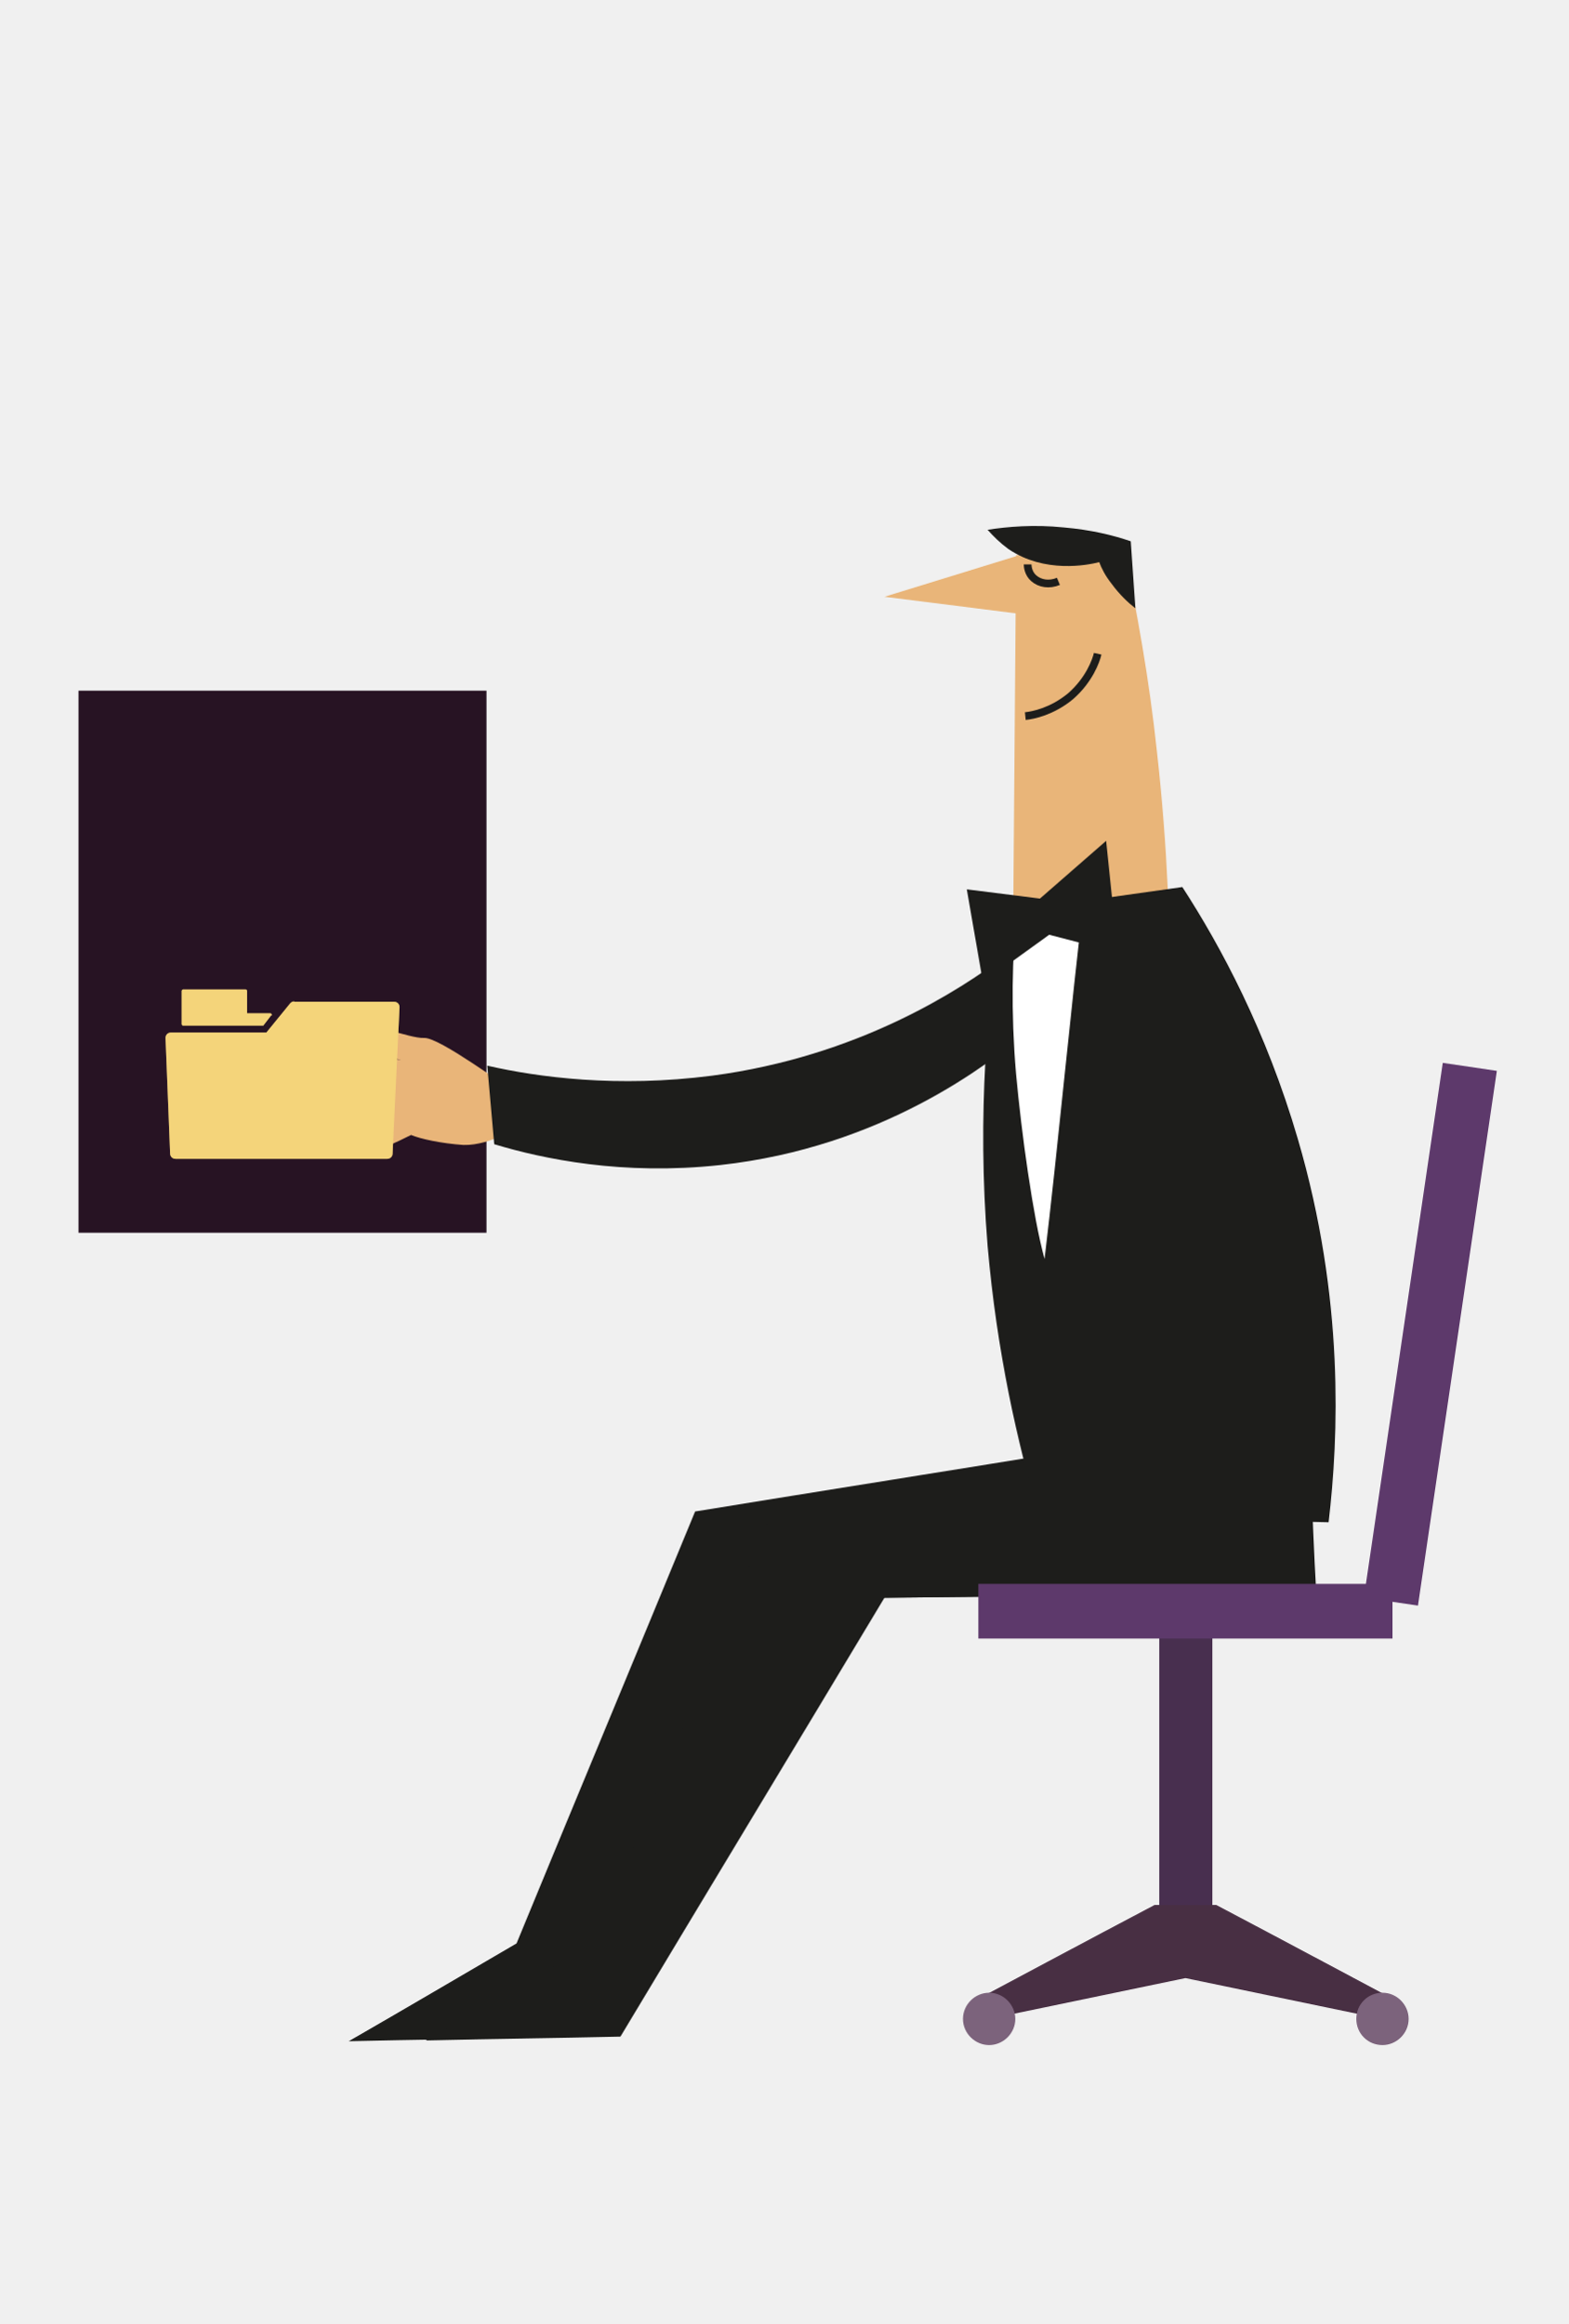
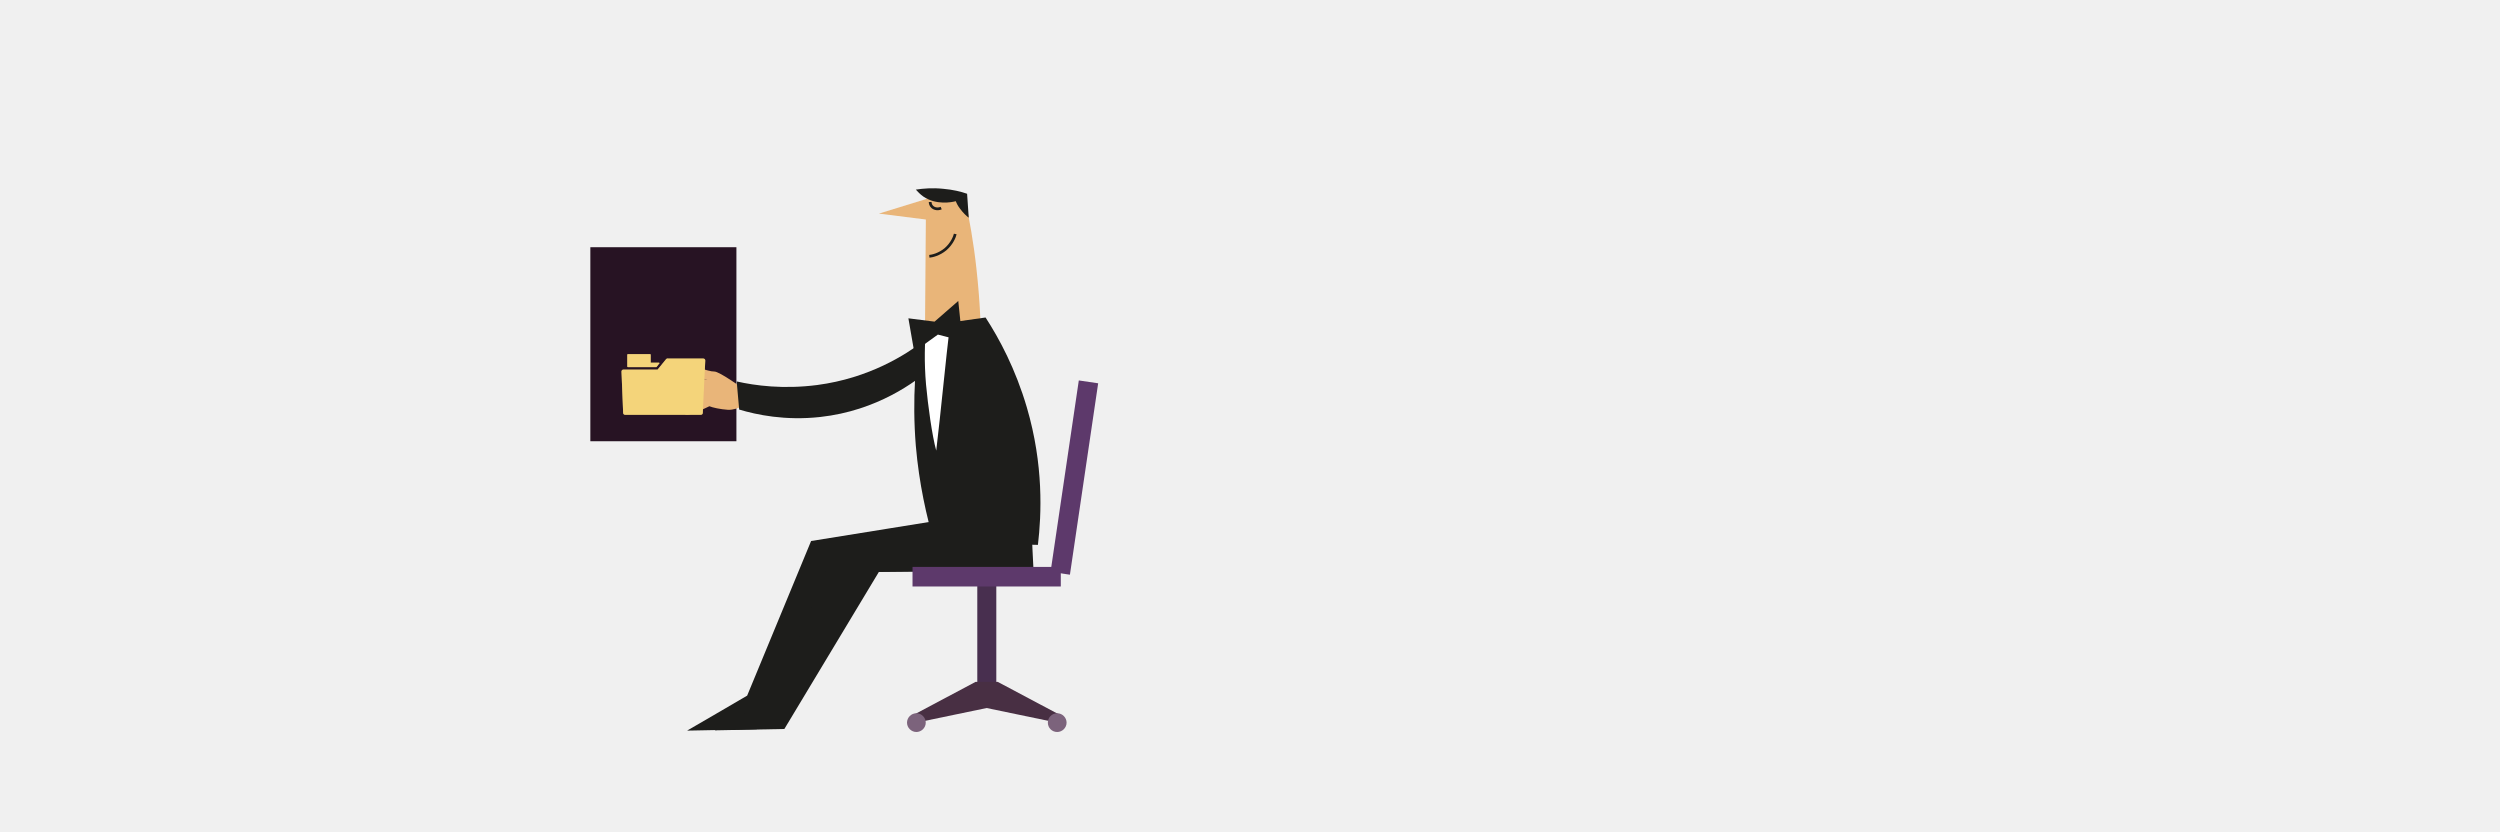
- <svg xmlns="http://www.w3.org/2000/svg" version="1.1" x="0px" y="0px" viewBox="0 0 203.8 301.7" style="enable-background:new 0 0 203.8 301.7;" xml:space="preserve">
+ <svg xmlns="http://www.w3.org/2000/svg" version="1.1" x="0px" y="0px" viewBox="-204 0 907.1 301.7" style="enable-background:new 0 0 203.8 301.7;" xml:space="preserve">
  <style type="text/css">
	.st0{fill-rule:evenodd;clip-rule:evenodd;fill:url(#SVGID_1_);}
	.st1{fill-rule:evenodd;clip-rule:evenodd;fill:url(#SVGID_2_);}
	.st2{fill-rule:evenodd;clip-rule:evenodd;fill:url(#SVGID_3_);}
	.st3{fill:#12172F;}
	.st4{fill-rule:evenodd;clip-rule:evenodd;fill:#E9B579;}
	.st5{fill-rule:evenodd;clip-rule:evenodd;fill:#1D1D1B;}
	.st6{fill-rule:evenodd;clip-rule:evenodd;fill:#271323;}
	.st7{opacity:0.49;}
	.st8{fill:#F4D47A;}
	.st9{fill-rule:evenodd;clip-rule:evenodd;fill:url(#SVGID_4_);}
	.st10{fill-rule:evenodd;clip-rule:evenodd;fill:#482F4F;}
	.st11{fill:#1D1D1B;}
	.st12{fill:none;stroke:#1D1D1B;stroke-miterlimit:10;}
	.st13{fill-rule:evenodd;clip-rule:evenodd;fill:#877997;}
	.st14{fill-rule:evenodd;clip-rule:evenodd;fill:#5D396B;}
	.st15{fill-rule:evenodd;clip-rule:evenodd;fill:#9990AD;}
	.st16{fill-rule:evenodd;clip-rule:evenodd;fill:#FF3201;}
	.st17{fill-rule:evenodd;clip-rule:evenodd;fill:#FFFFFF;}
	.st18{fill-rule:evenodd;clip-rule:evenodd;fill:#5F4761;}
	.st19{fill-rule:evenodd;clip-rule:evenodd;fill:url(#SVGID_5_);}
	.st20{fill-rule:evenodd;clip-rule:evenodd;fill:#F4D47A;}
	.st21{fill-rule:evenodd;clip-rule:evenodd;fill:url(#SVGID_6_);}
	.st22{fill-rule:evenodd;clip-rule:evenodd;fill:#553D57;}
	.st23{opacity:0.53;fill-rule:evenodd;clip-rule:evenodd;fill:#E9B579;}
	.st24{fill:#E9B579;}
	.st25{opacity:0.62;fill-rule:evenodd;clip-rule:evenodd;fill:#E9B579;}
	.st26{fill-rule:evenodd;clip-rule:evenodd;fill:none;stroke:#1D1D1B;stroke-miterlimit:10;}
	.st27{fill-rule:evenodd;clip-rule:evenodd;fill:#291B32;}
	.st28{fill-rule:evenodd;clip-rule:evenodd;fill:#482F43;}
	.st29{fill-rule:evenodd;clip-rule:evenodd;fill:#7C637C;}
	.st30{fill:url(#SVGID_7_);}
	.st31{fill:#232E4F;}
	.st32{fill:#FFFFFF;}
	.st33{fill:#E2E3E4;}
	.st34{fill:#F5F6F6;}
	.st35{fill:#FF3200;}
	.st36{fill:#C22600;}
	.st37{fill:#E3C571;}
	.st38{fill:#E6E7E8;}
	.st39{opacity:0.3;fill:#1D1D1B;}
	.st40{fill:#F9F8F7;}
	.st41{fill:#3A4D57;}
	.st42{fill:none;}
	.st43{fill:none;stroke:url(#SVGID_8_);stroke-width:3.801;stroke-miterlimit:10;}
	.st44{fill-rule:evenodd;clip-rule:evenodd;fill:url(#SVGID_9_);}
	.st45{fill-rule:evenodd;clip-rule:evenodd;fill:url(#SVGID_10_);}
	.st46{fill-rule:evenodd;clip-rule:evenodd;fill:url(#SVGID_11_);}
	.st47{opacity:0.5;}
	.st48{fill:none;stroke:url(#SVGID_12_);stroke-width:3.801;stroke-miterlimit:10;}
	.st49{fill-rule:evenodd;clip-rule:evenodd;fill:url(#SVGID_13_);}
	.st50{opacity:0.3;fill-rule:evenodd;clip-rule:evenodd;fill:#1D1D1B;}
</style>
  <g id="Слой_2">
</g>
  <g id="Слой_1">
    <rect x="10.2" y="89.7" class="st6" width="53" height="70.4" />
    <g class="st7">
      <path class="st8" d="M35.1,131.6h-3v-2.9c0-0.1-0.1-0.2-0.2-0.2h-8.1c-0.1,0-0.2,0.1-0.2,0.2v4.3c0,0.1,0.1,0.2,0.2,0.2h8.4h2    l1-1.3C35.4,131.9,35.3,131.6,35.1,131.6z" />
      <path class="st8" d="M37.7,130.3l-3.1,3.8H22.2c-0.4,0-0.7,0.3-0.7,0.7l0.6,15c0,0.4,0.3,0.7,0.7,0.7h27.5c0.4,0,0.7-0.3,0.7-0.7    l0.9-19c0-0.4-0.3-0.7-0.7-0.7H38.3C38.1,130,37.9,130.1,37.7,130.3z" />
    </g>
    <rect x="150.6" y="205.7" class="st10" width="6.9" height="49.2" />
    <g>
      <path class="st4" d="M146,71.3l-14,0.8l-0.5,62.9l20.5-3.2c0.1-10.3-0.3-21.7-1.7-34.2C149.3,88.2,147.7,79.4,146,71.3z" />
      <polygon class="st4" points="114.9,77.5 132.1,72.2 134.7,80   " />
      <path class="st11" d="M128.3,68.8c0.7,0.8,1.6,1.7,2.7,2.5c4.7,3.2,10.3,2.1,11.8,1.7c0.3,0.8,0.8,1.8,1.6,2.8    c1.1,1.5,2.2,2.5,3.1,3.2c-0.2-2.9-0.4-5.8-0.6-8.7c-2.3-0.8-5.2-1.5-8.7-1.8C134.3,68.1,130.9,68.4,128.3,68.8z" />
      <path class="st12" d="M133.5,73.3c0,0.3,0.1,1.2,0.8,1.8c0.8,0.7,2,0.9,3.2,0.4" />
      <path class="st12" d="M133.2,93c1-0.1,3.5-0.6,5.9-2.6c2.4-2.1,3.3-4.6,3.5-5.5" />
    </g>
    <g>
      <path class="st4" d="M55.2,136.7c-0.6,0.2-1.5,0.5-2.3,1c-3.6-0.3-11.4-0.9-11.8-0.4c-1.4,1.6,5.2,2.5,9.8,3    c-3.4,0.2-11.7,0.6-12.1,1.2c-1.3,2,6.7,1.8,11.2,1.6c-3.7,1.1-8.5,2.5-8.7,3c-0.7,1.9,5,0.8,9.4-0.4c-3,1.7-6.3,3.5-6.3,4    c-0.3,2,5-0.3,9-2.3c1.2,0.5,3.9,1.1,6.8,1.3c3.7,0.1,7.7-2.7,7.7-2.7L55.2,136.7z" />
      <path class="st4" d="M67.1,141.9c-1.2-0.6-10-7.2-12-7.1c-2,0.1-7.8-2.5-7.7-0.9c0.1,1.6,2.4,3.5,7.3,4.5l2.3,2.4    c0,0-0.1,2.2,1.6,4.1c1.7,1.9,8.2-0.2,8.3-0.7C67.1,143.6,67.1,141.9,67.1,141.9z" />
    </g>
    <path class="st5" d="M130.8,124c-6.1,4.6-19.3,13.2-38.3,15.7c-12.3,1.6-22.6,0.2-29.2-1.3c0.3,3.4,0.6,6.8,0.9,10.2   c6.3,1.9,16.7,4.1,29.4,2.7c20.9-2.3,34.8-13,40.1-17.5C132.7,130.6,131.8,127.3,130.8,124z" />
    <path class="st5" d="M169.1,191.6c0.5,5.1,1,10.2,1.6,15.3c-21.9,0.2-43.8,0.5-65.8,0.7c-11.4,19-22.9,38-34.3,57   c-8.4,0.2-16.9,0.3-25.3,0.5c7.3-4.2,14.6-8.5,21.8-12.7c7.7-18.7,15.5-37.4,23.2-56.1c17.2-2.8,34.3-5.5,51.5-8.3   C150.9,189.2,160,190.4,169.1,191.6z" />
    <path class="st5" d="M170.3,191.3c0.2,5.2,0.4,10.4,0.7,15.6c-18.7,0.2-37.4,0.4-56.1,0.6c-11.4,19-22.9,38-34.3,57   c-8.4,0.2-16.9,0.3-25.3,0.5c7.3-4.2,14.6-8.5,21.8-12.7c7.7-18.7,15.5-37.4,23.2-56.1c17.2-2.8,34.3-5.5,51.5-8.3   C158,189.1,164.1,190.2,170.3,191.3z" />
    <path class="st5" d="M153.6,115.2c5,7.7,10.9,18.7,15,32.7c6.1,20.8,5.3,38.8,4,49.8c-12.5-0.3-25-0.5-37.6-0.8   c-2.8-9.4-5.5-21.3-6.7-35.1c-1.4-17.3,0-32.1,1.9-43.3C138.1,117.4,145.8,116.3,153.6,115.2z" />
    <rect x="127.1" y="205.7" class="st14" width="53.8" height="7.1" />
    <rect x="150.7" y="169.7" transform="matrix(0.146 -0.9893 0.9893 0.146 -12.7017 331.7977)" class="st14" width="70.2" height="7.1" />
    <path class="st28" d="M158,247.4c7.6,4,22.2,11.8,22.2,11.8l-0.7,3l-25.5-5.3l-25.5,5.3l-0.7-3c0,0,14.6-7.8,22.2-11.8H158z" />
    <g>
      <path class="st29" d="M179.6,265.6c1.8,0,3.4-1.5,3.4-3.4c0-1.8-1.5-3.4-3.4-3.4s-3.4,1.5-3.4,3.4    C176.2,264.1,177.7,265.6,179.6,265.6z" />
      <path class="st29" d="M128.5,265.6c1.8,0,3.4-1.5,3.4-3.4c0-1.8-1.5-3.4-3.4-3.4c-1.8,0-3.4,1.5-3.4,3.4    C125.1,264.1,126.7,265.6,128.5,265.6z" />
    </g>
    <g>
      <path class="st8" d="M35.1,131.6h-3v-2.9c0-0.1-0.1-0.2-0.2-0.2h-8.1c-0.1,0-0.2,0.1-0.2,0.2v4.3c0,0.1,0.1,0.2,0.2,0.2h8.4h2    l1-1.3C35.4,131.9,35.3,131.6,35.1,131.6z" />
      <path class="st8" d="M37.7,130.3l-3.1,3.8H22.2c-0.4,0-0.7,0.3-0.7,0.7l0.6,15c0,0.4,0.3,0.7,0.7,0.7h27.5c0.4,0,0.7-0.3,0.7-0.7    l0.9-19c0-0.4-0.3-0.7-0.7-0.7H38.3C38.1,130,37.9,130.1,37.7,130.3z" />
    </g>
    <path class="st17" d="M132.1,118.2c2.9-0.4,5.8-0.8,8.7-1.3c-1.7,14-3.4,32.5-5.1,46.6c-1.5-5.4-3-16.4-3.7-24   C131.3,131.4,131.5,124.1,132.1,118.2z" />
    <polygon class="st5" points="125.6,115.5 127.7,127.6 136.3,121.4 145.2,123.7 143.7,109.2 135.1,116.7  " />
  </g>
</svg>
